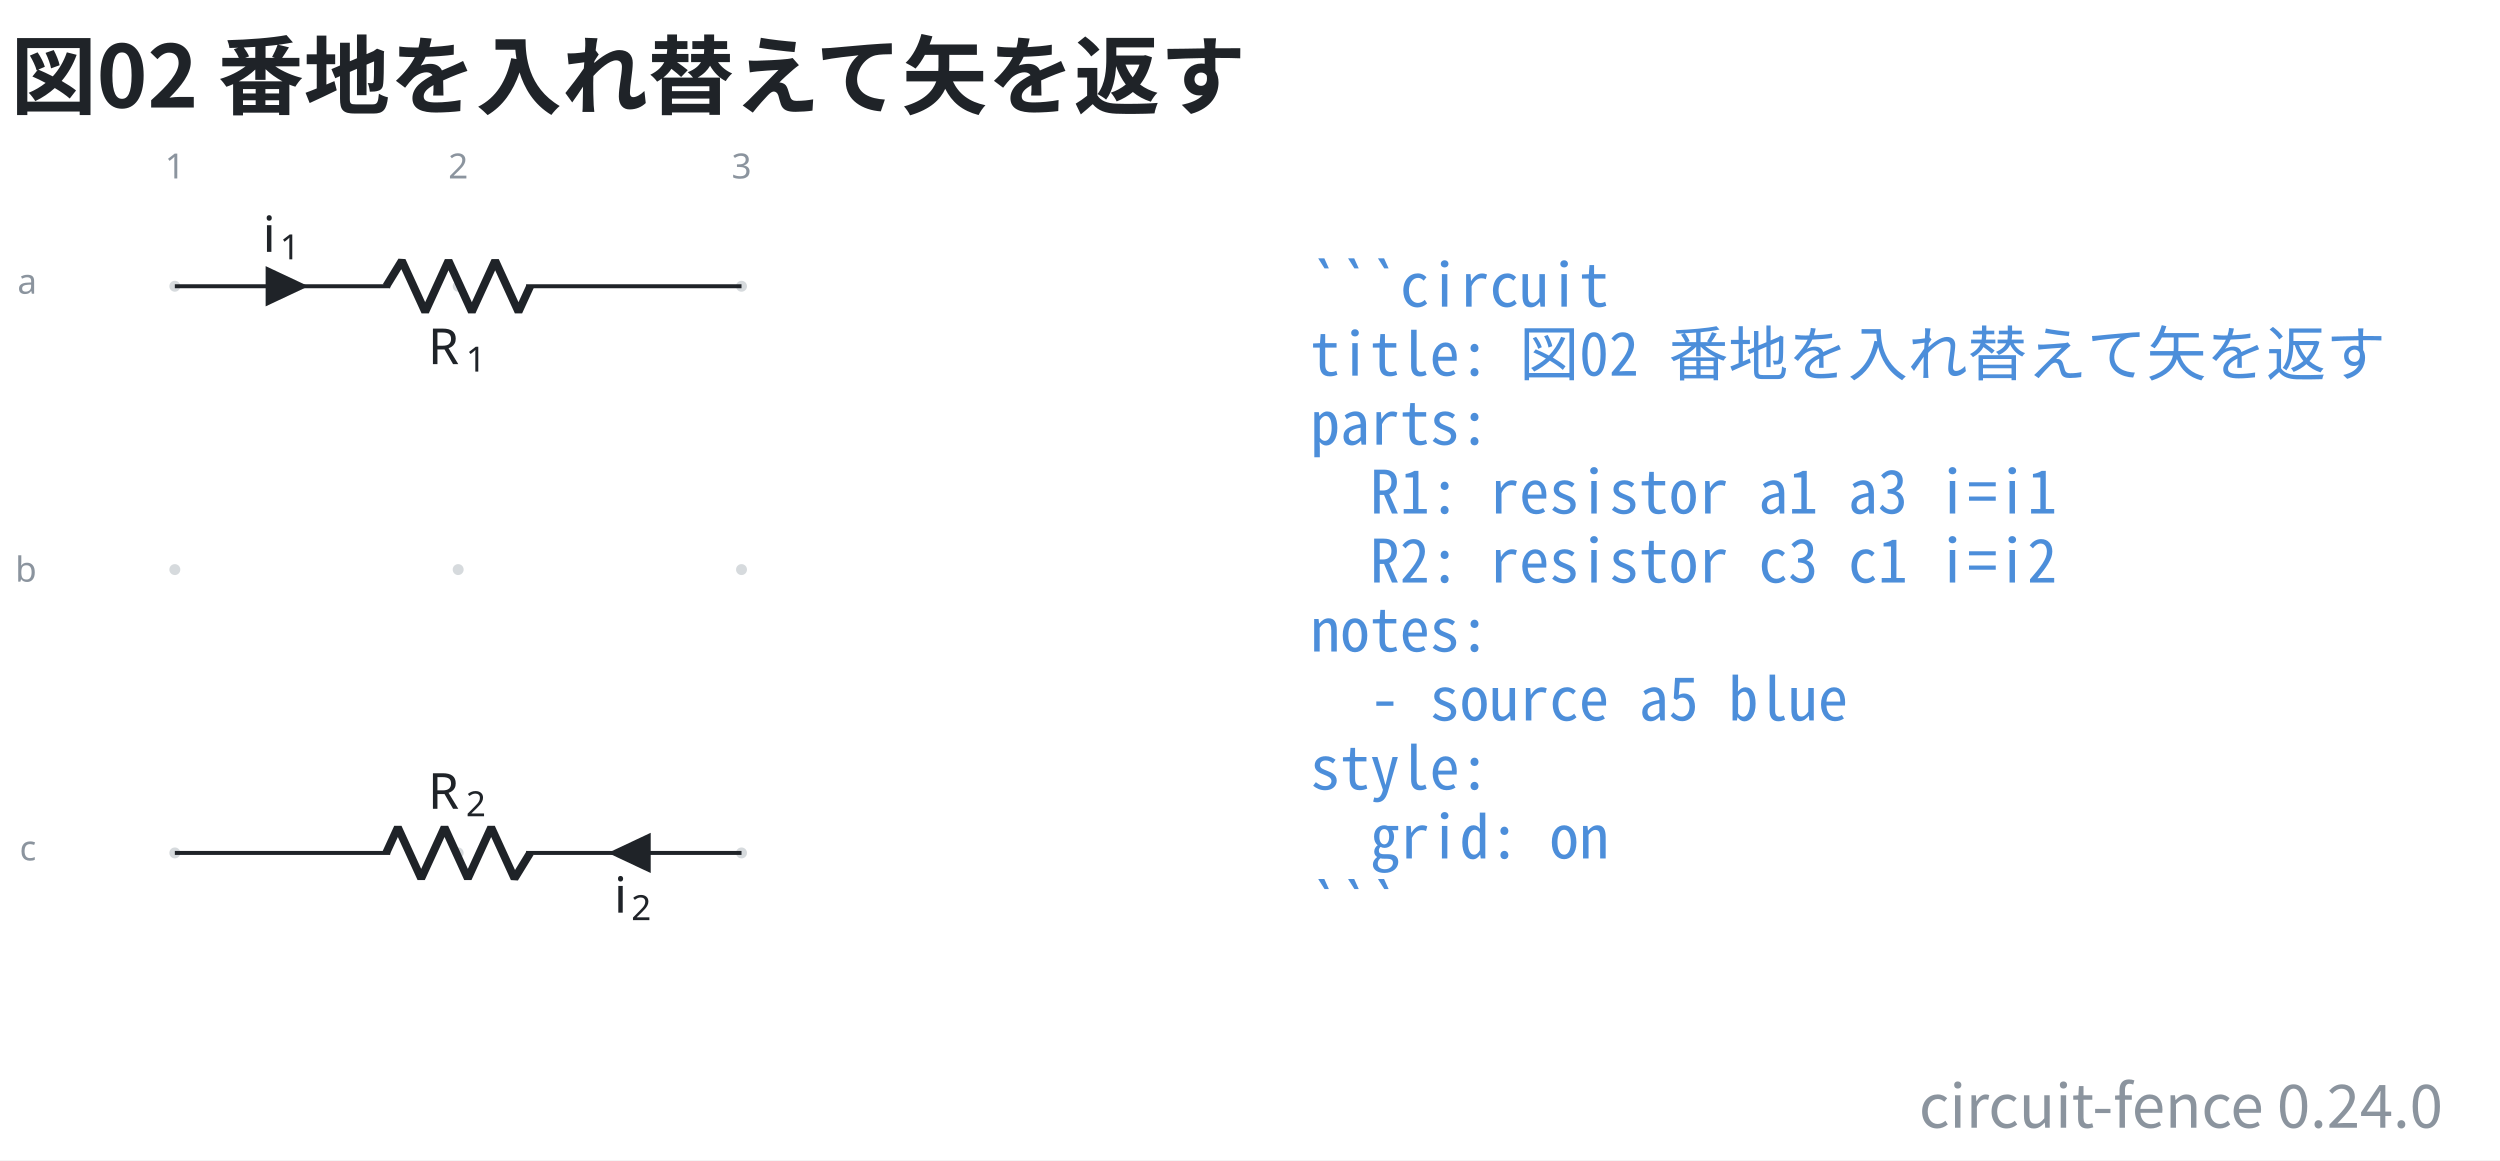
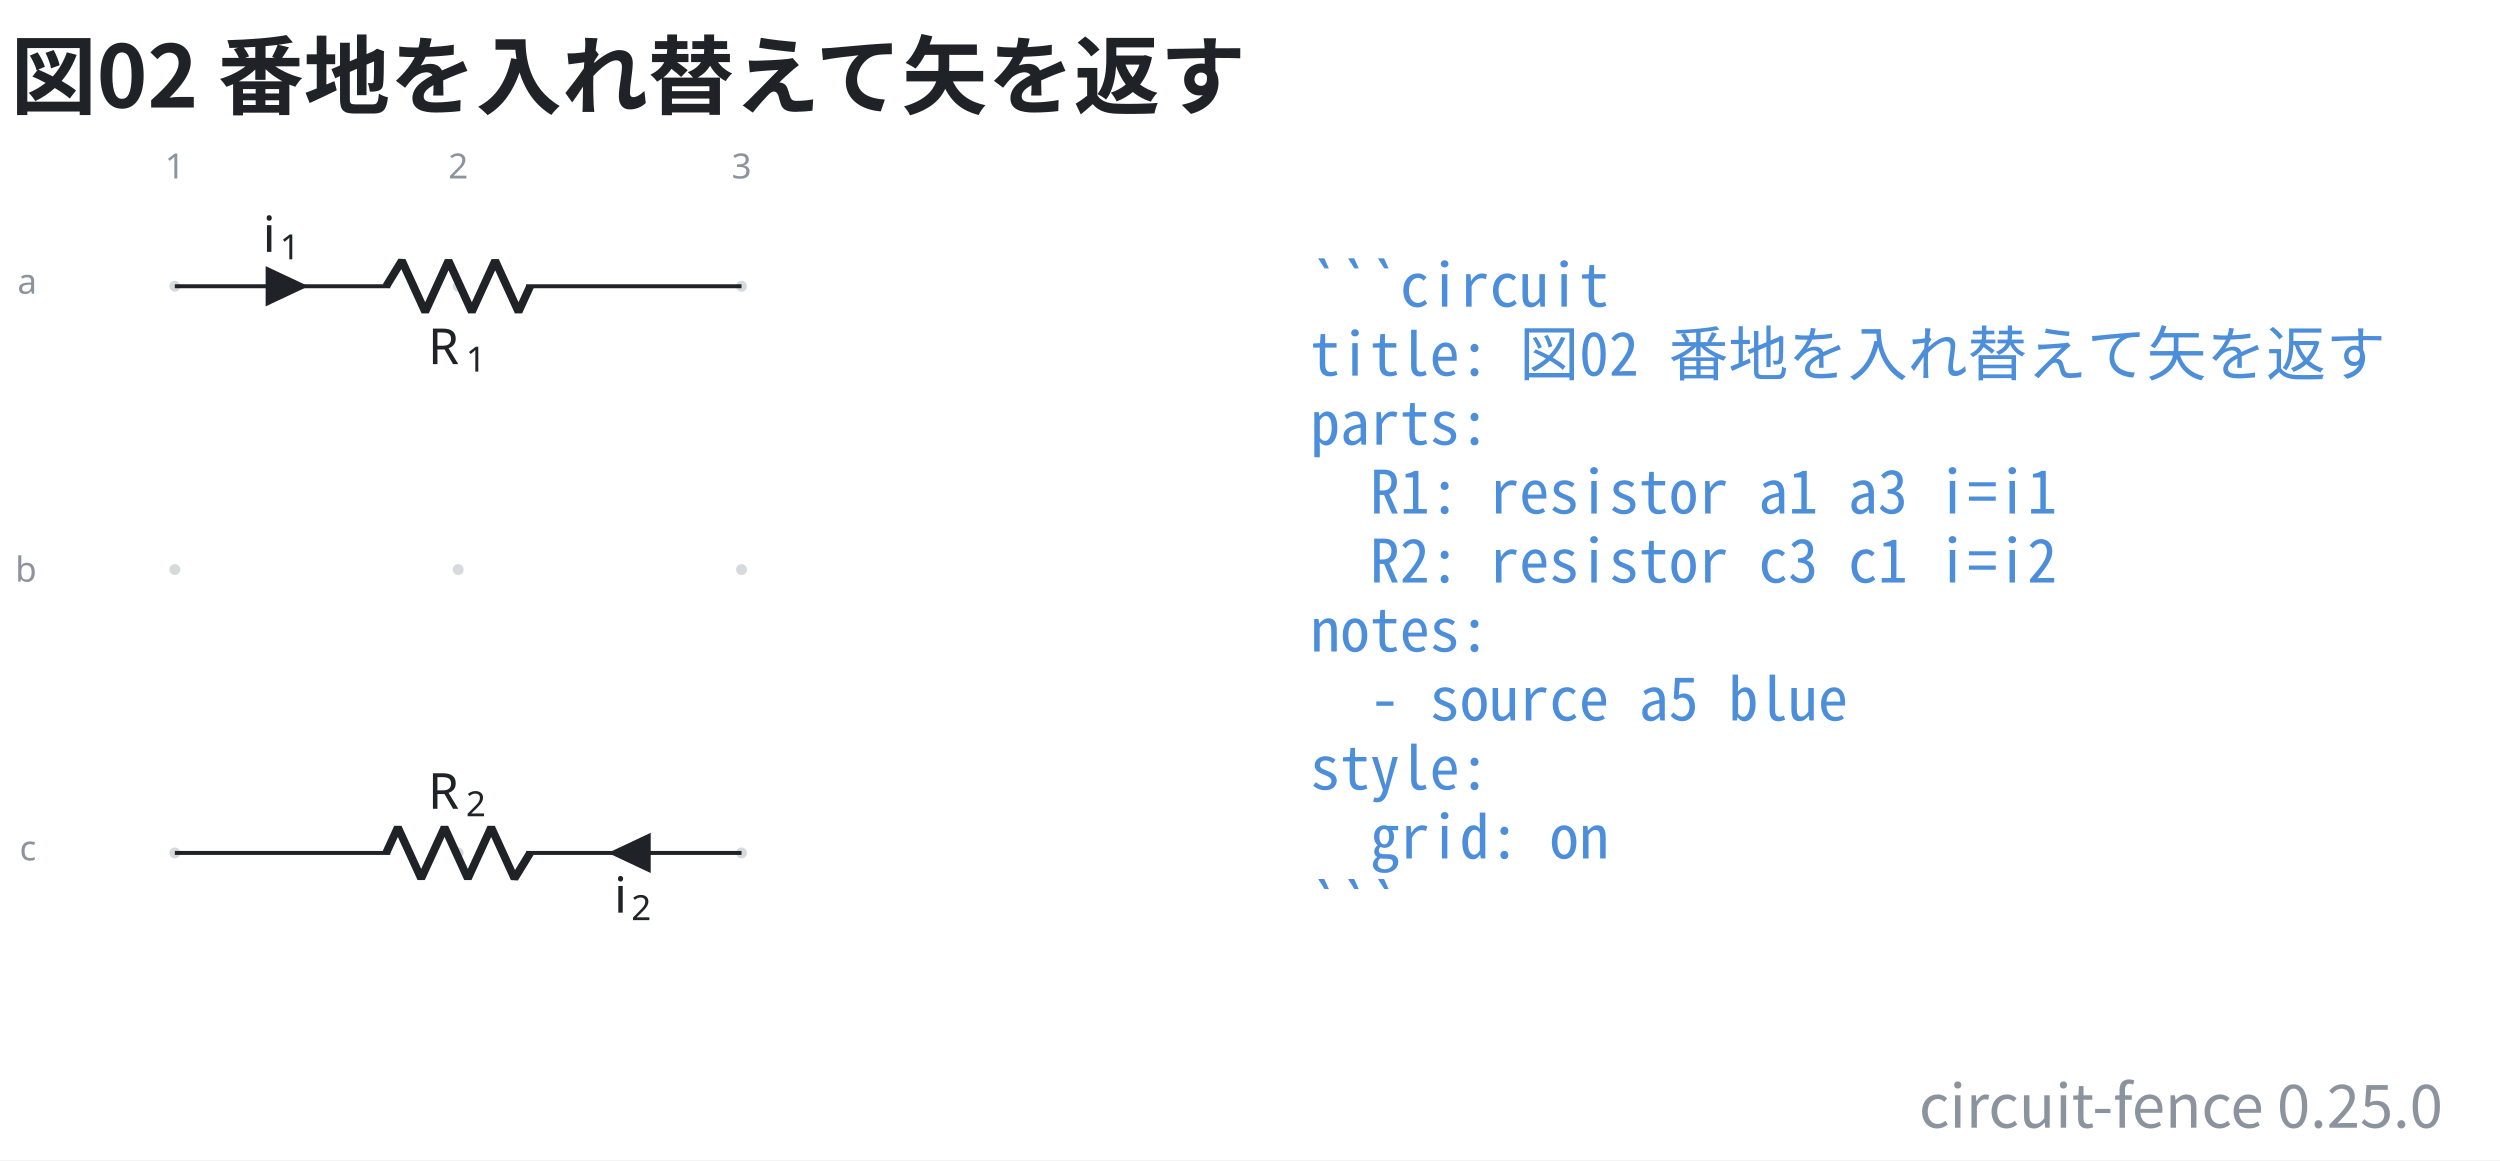
- <svg xmlns="http://www.w3.org/2000/svg" data-figure-paper="#ffffff" data-circuit-fence="0.24.0" fill="#1f2328" width="669.458" height="310.704" viewBox="-72 -72 502.093 233.028">
+ <svg xmlns="http://www.w3.org/2000/svg" data-figure-paper="#ffffff" data-circuit-fence="0.25.0" fill="#1f2328" width="669.458" height="310.704" viewBox="-72 -72 502.093 233.028">
  <rect x="-72" y="-72" width="502.093" height="233.028" fill="#ffffff" />
  <g stroke="#1f2328" stroke-miterlimit="10" stroke-width=".8">
    <path fill="#8b949e" fill-opacity=".35" stroke="none" stroke-opacity=".35" d="M-35.787-14.511a1.1 1.1 0 1 0-2.2 0 1.1 1.1 0 0 0 2.2 0M-35.787 42.394a1.1 1.1 0 1 0-2.2 0 1.1 1.1 0 0 0 2.2 0M-35.787 99.3a1.1 1.1 0 1 0-2.2 0 1.1 1.1 0 0 0 2.2 0M21.118-14.511a1.1 1.1 0 1 0-2.2 0 1.1 1.1 0 0 0 2.2 0M21.118 42.394a1.1 1.1 0 1 0-2.2 0 1.1 1.1 0 0 0 2.2 0M21.118 99.3a1.1 1.1 0 1 0-2.2 0 1.1 1.1 0 0 0 2.2 0M78.024-14.511a1.1 1.1 0 1 0-2.2 0 1.1 1.1 0 0 0 2.2 0M78.024 42.394a1.1 1.1 0 1 0-2.2 0 1.1 1.1 0 0 0 2.2 0M78.024 99.3a1.1 1.1 0 1 0-2.2 0 1.1 1.1 0 0 0 2.2 0m-1.1 0" />
    <g fill="#8b949e" stroke="#8b949e">
      <text x="-36.887" y="-14.511" fill="#8b949e" stroke="none" font-family="cmr7" font-size="7" transform="translate(-1.993 -21.645)">1</text>
    </g>
    <g fill="#8b949e" stroke="#8b949e">
      <text x="-36.887" y="-14.511" fill="#8b949e" stroke="none" font-family="cmr7" font-size="7" transform="translate(54.912 -21.645)">2</text>
    </g>
    <g fill="#8b949e" stroke="#8b949e">
      <text x="-36.887" y="-14.511" fill="#8b949e" stroke="none" font-family="cmr7" font-size="7" transform="translate(111.818 -21.645)">3</text>
    </g>
    <g fill="#8b949e" stroke="#8b949e">
      <text x="-36.887" y="-14.511" fill="#8b949e" stroke="none" font-family="cmr7" font-size="7" transform="translate(-31.62 1.507)">a</text>
    </g>
    <g fill="#8b949e" stroke="#8b949e">
      <text x="-36.887" y="-14.511" fill="#8b949e" stroke="none" font-family="cmr7" font-size="7" transform="translate(-32.05 59.336)">b</text>
    </g>
    <g fill="#8b949e" stroke="#8b949e">
      <text x="-36.887" y="-14.511" fill="#8b949e" stroke="none" font-family="cmr7" font-size="7" transform="translate(-31.189 115.318)">c</text>
    </g>
    <path fill="none" d="M-36.887-14.511h.4m-.4 0H6.36m27.315 0h43.248m-113.811 0H6.36m70.163 0h.4" />
    <g stroke-linejoin="bevel" stroke-width="1.6">
      <path fill="none" d="m5.561-14.511 3.143-5.122L13.39-9.39l4.685-10.243L22.761-9.39l4.686-10.243L32.133-9.39l2.343-5.121" />
    </g>
    <g stroke="none">
      <text x="-36.887" y="-14.511" font-family="cmmi10" font-size="10" transform="translate(50.866 15.648)">R</text>
      <text x="-29.294" y="-13.011" font-family="cmr7" font-size="7" transform="translate(50.866 15.648)">1</text>
    </g>
    <path d="M-18.25-14.511v3.414l7.255-3.414-7.256-3.415v3.415" />
    <g stroke="none">
      <text x="-36.887" y="-14.511" font-family="cmmi10" font-size="10" transform="translate(17.658 -6.9)">i</text>
      <text x="-33.442" y="-13.011" font-family="cmr7" font-size="7" transform="translate(17.658 -6.9)">1</text>
    </g>
    <path fill="none" d="M76.924 99.3h-.4m.4 0H33.676m-27.315 0h-43.248m113.811 0H33.676m-70.163 0h-.4" />
    <g stroke-linejoin="bevel" stroke-width="1.6">
      <path fill="none" d="m34.476 99.3-3.143 5.121-4.686-10.243-4.686 10.243-4.686-10.243-4.685 10.243-4.686-10.243L5.561 99.3" />
    </g>
    <g stroke="none">
      <text x="-36.887" y="-14.511" font-family="cmmi10" font-size="10" transform="translate(50.866 104.948)">R</text>
      <text x="-29.294" y="-13.011" font-family="cmr7" font-size="7" transform="translate(50.866 104.948)">2</text>
    </g>
    <path d="M58.287 99.3v-3.415L51.032 99.3l7.255 3.414V99.3" />
    <g stroke="none">
      <text x="-36.887" y="-14.511" font-family="cmmi10" font-size="10" transform="translate(88.221 125.806)">i</text>
      <text x="-33.442" y="-13.011" font-family="cmr7" font-size="7" transform="translate(88.221 125.806)">2</text>
    </g>
    <g>
      <text x="-36.887" y="-14.511" fill="#4c8eda" stroke="none" font-family="'Noto Sans Mono CJK JP',ui-monospace,'SFMono-Regular',Consolas,'Liberation Mono',monospace" font-size="12" transform="translate(228.022 4.1)" xml:space="preserve">```circuit</text>
    </g>
    <g>
      <text x="-36.887" y="-14.511" fill="#4c8eda" stroke="none" font-family="'Noto Sans Mono CJK JP',ui-monospace,'SFMono-Regular',Consolas,'Liberation Mono',monospace" font-size="12" transform="translate(228.022 17.956)" xml:space="preserve">title: 図02 番地を入れ替えて矢を返す</text>
    </g>
    <g>
      <text x="-36.887" y="-14.511" fill="#4c8eda" stroke="none" font-family="'Noto Sans Mono CJK JP',ui-monospace,'SFMono-Regular',Consolas,'Liberation Mono',monospace" font-size="12" transform="translate(228.022 31.813)" xml:space="preserve">parts:</text>
    </g>
    <g>
      <text x="-36.887" y="-14.511" fill="#4c8eda" stroke="none" font-family="'Noto Sans Mono CJK JP',ui-monospace,'SFMono-Regular',Consolas,'Liberation Mono',monospace" font-size="12" transform="translate(228.022 45.641)" xml:space="preserve">  R1: resistor a1 a3 i=i1</text>
    </g>
    <g>
      <text x="-36.887" y="-14.511" fill="#4c8eda" stroke="none" font-family="'Noto Sans Mono CJK JP',ui-monospace,'SFMono-Regular',Consolas,'Liberation Mono',monospace" font-size="12" transform="translate(228.022 59.498)" xml:space="preserve">  R2: resistor c3 c1 i=i2</text>
    </g>
    <g>
      <text x="-36.887" y="-14.511" fill="#4c8eda" stroke="none" font-family="'Noto Sans Mono CJK JP',ui-monospace,'SFMono-Regular',Consolas,'Liberation Mono',monospace" font-size="12" transform="translate(228.022 73.354)" xml:space="preserve">notes:</text>
    </g>
    <g>
      <text x="-36.887" y="-14.511" fill="#4c8eda" stroke="none" font-family="'Noto Sans Mono CJK JP',ui-monospace,'SFMono-Regular',Consolas,'Liberation Mono',monospace" font-size="12" transform="translate(228.022 87.21)" xml:space="preserve">  - source a5 blue</text>
    </g>
    <g>
      <text x="-36.887" y="-14.511" fill="#4c8eda" stroke="none" font-family="'Noto Sans Mono CJK JP',ui-monospace,'SFMono-Regular',Consolas,'Liberation Mono',monospace" font-size="12" transform="translate(228.022 101.067)" xml:space="preserve">style:</text>
    </g>
    <g>
      <text x="-36.887" y="-14.511" fill="#4c8eda" stroke="none" font-family="'Noto Sans Mono CJK JP',ui-monospace,'SFMono-Regular',Consolas,'Liberation Mono',monospace" font-size="12" transform="translate(228.022 114.924)" xml:space="preserve">  grid: on</text>
    </g>
    <g>
      <text x="-36.887" y="-14.511" fill="#4c8eda" stroke="none" font-family="'Noto Sans Mono CJK JP',ui-monospace,'SFMono-Regular',Consolas,'Liberation Mono',monospace" font-size="12" transform="translate(228.022 128.751)" xml:space="preserve">```</text>
    </g>
    <g>
      <text x="-36.887" y="-14.511" fill="#1f2328" stroke="none" font-family="'Noto Sans CJK JP','Noto Sans JP','Hiragino Sans','Yu Gothic',sans-serif" font-size="17.28" transform="translate(-32.983 -35.889)" font-weight="bold">図02 番地を入れ替えて矢を返す</text>
    </g>
    <g>
-       <text x="-36.887" y="-14.511" fill="#8b949e" stroke="none" font-family="'Noto Sans CJK JP','Noto Sans JP','Hiragino Sans','Yu Gothic',sans-serif" font-size="12" transform="translate(455.502 168.996)" text-anchor="end">circuit-fence 0.24.0</text>
+       <text x="-36.887" y="-14.511" fill="#8b949e" stroke="none" font-family="'Noto Sans CJK JP','Noto Sans JP','Hiragino Sans','Yu Gothic',sans-serif" font-size="12" transform="translate(455.502 168.996)" text-anchor="end">circuit-fence 0.25.0</text>
    </g>
  </g>
</svg>
